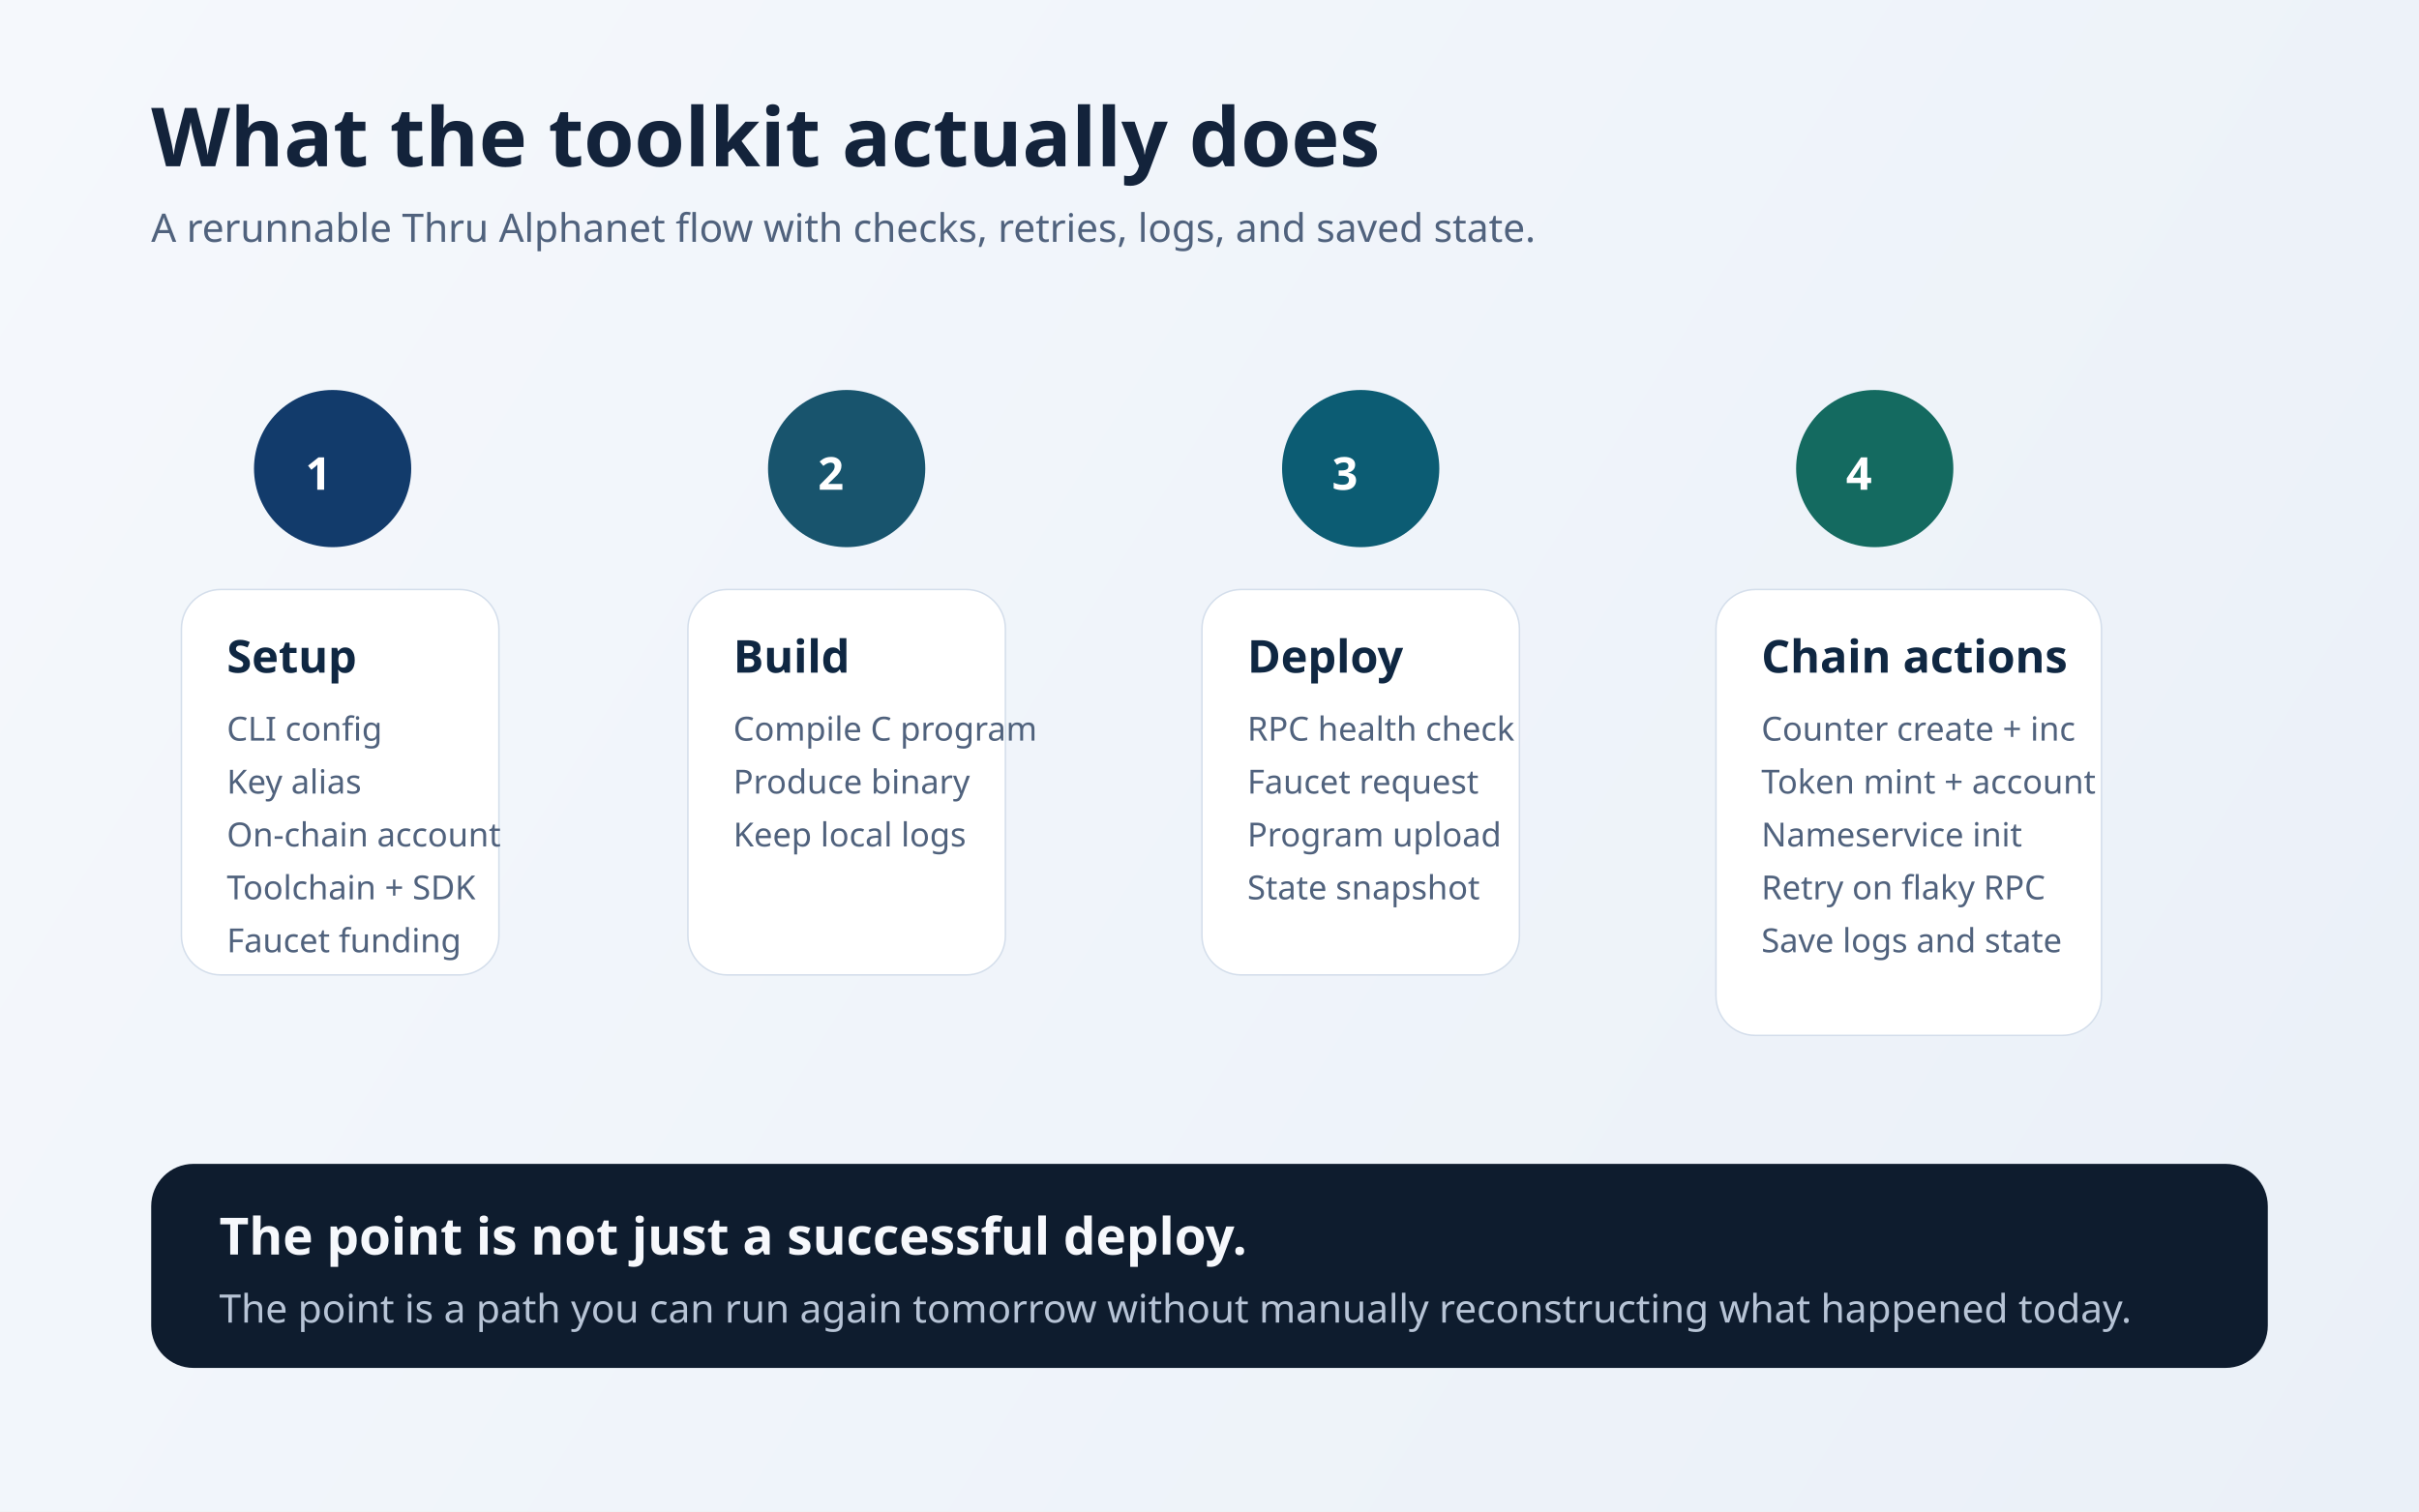
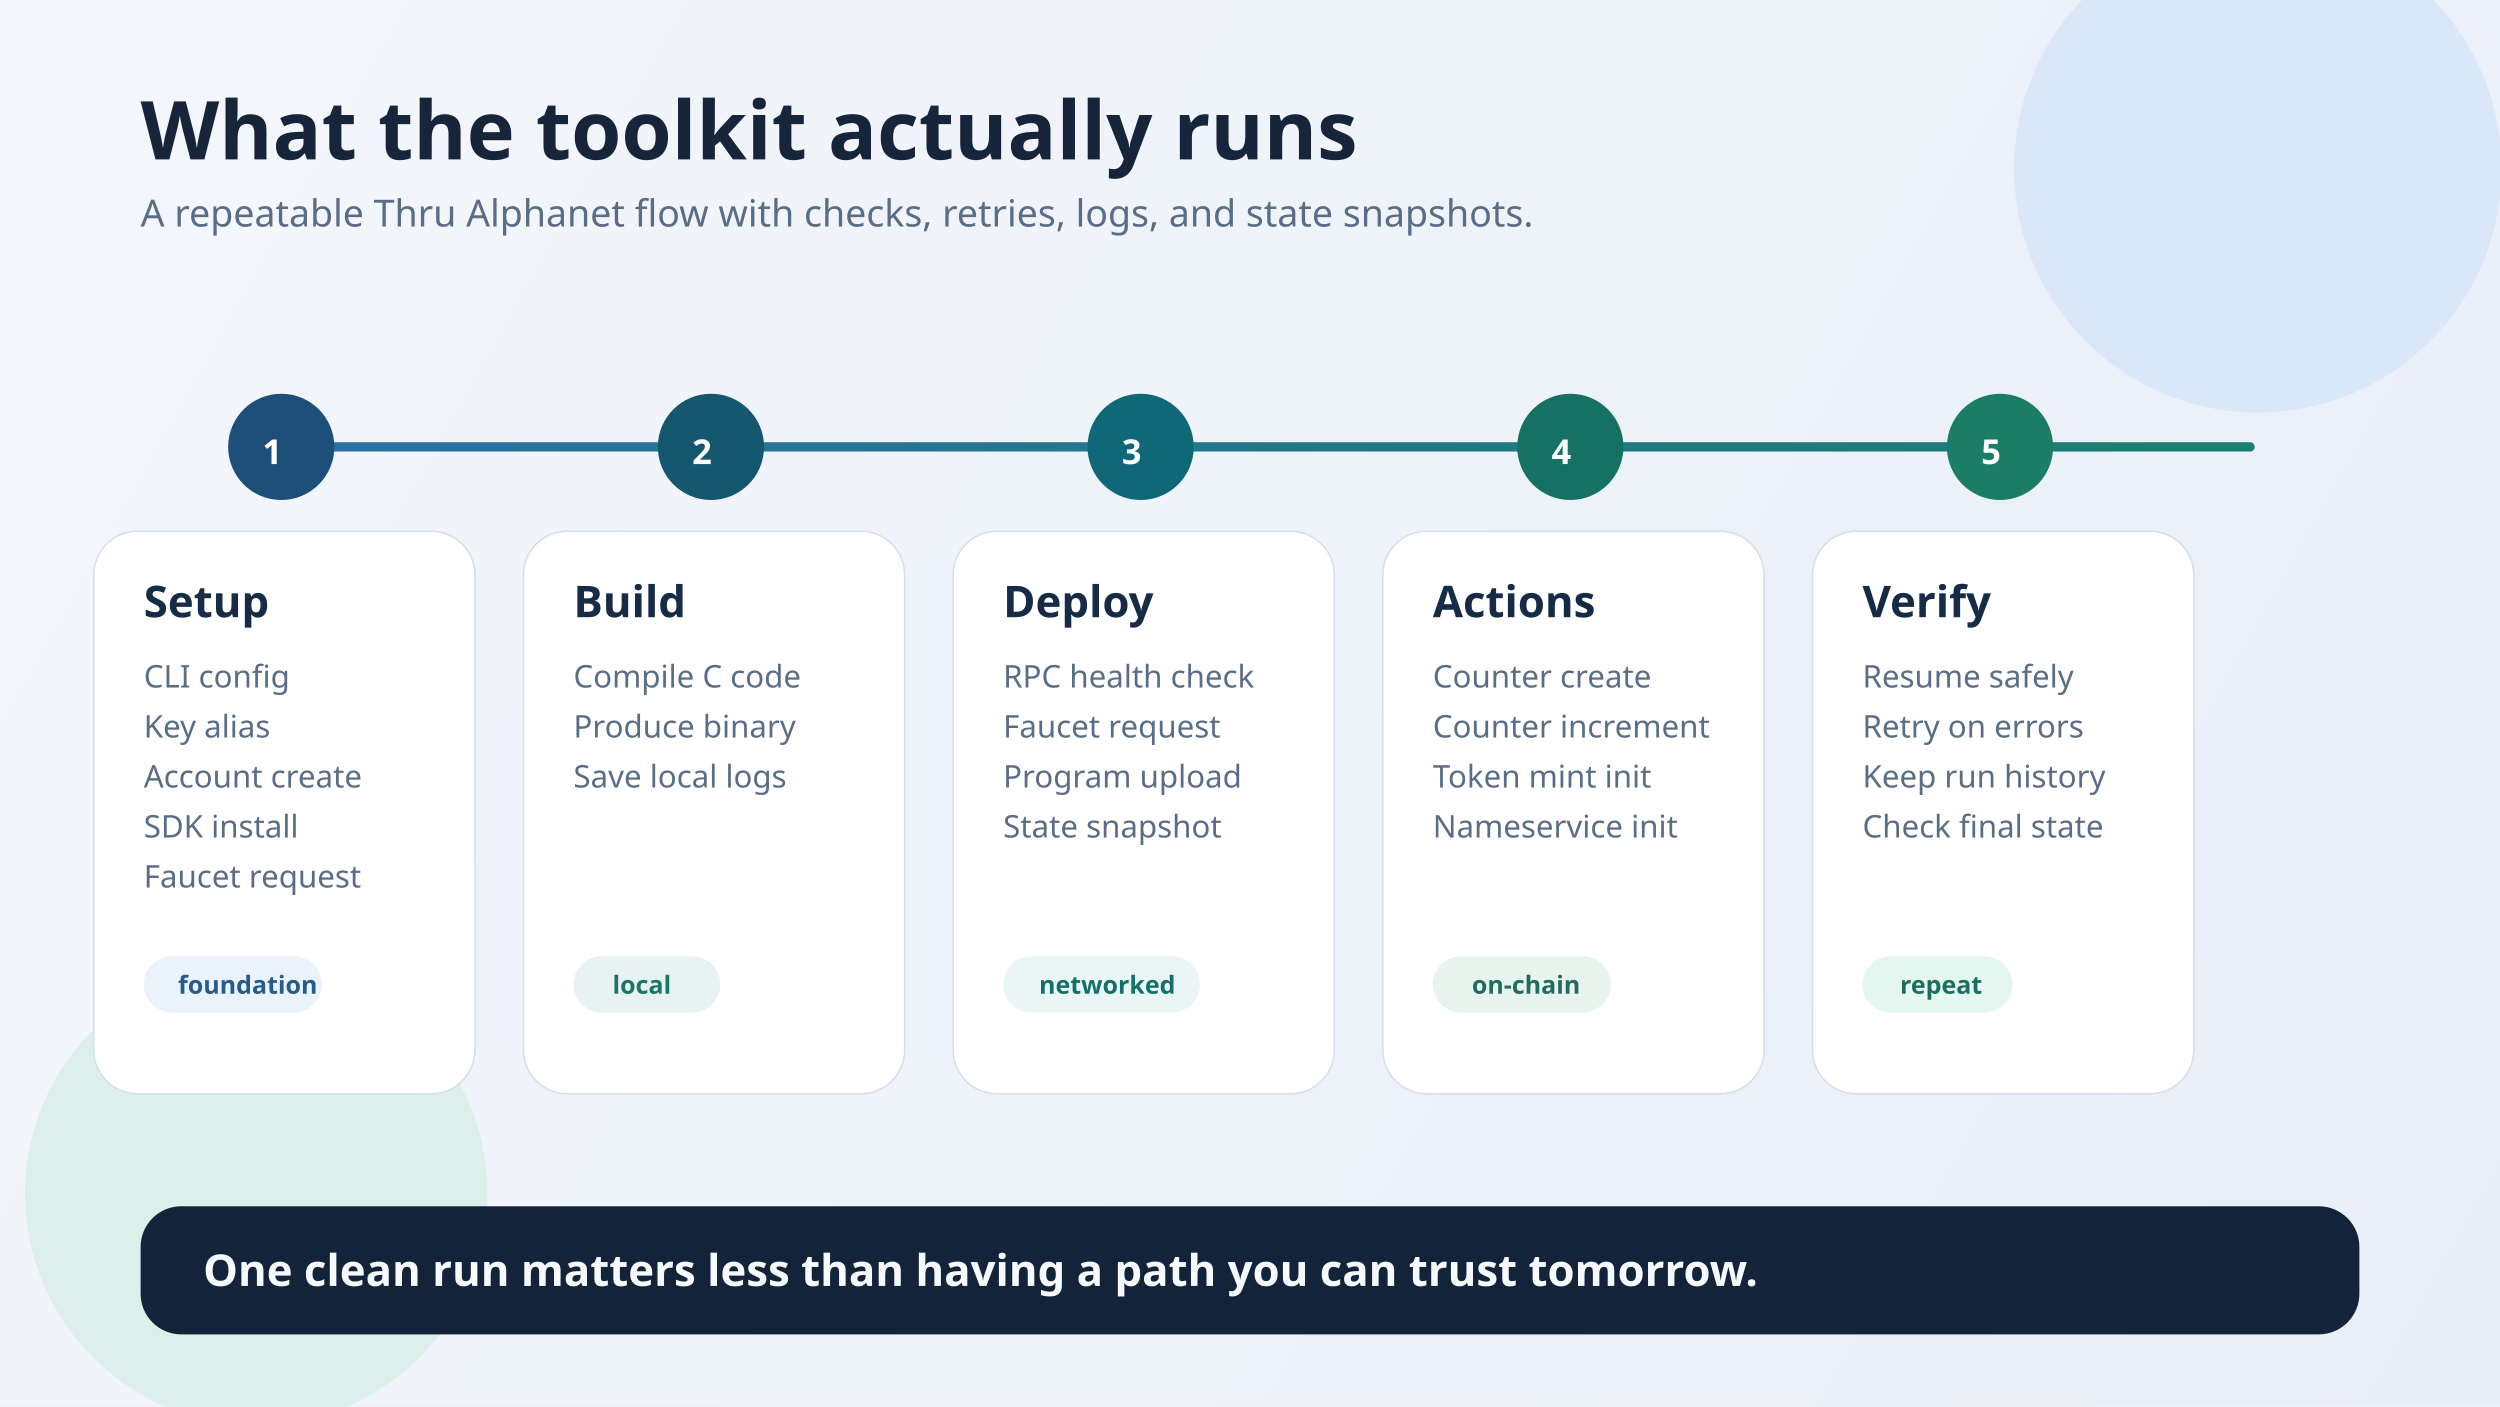
- <svg xmlns="http://www.w3.org/2000/svg" width="1600" height="1000" viewBox="0 0 1600 1000" fill="none">
+ <svg xmlns="http://www.w3.org/2000/svg" width="1600" height="900" viewBox="0 0 1600 900" fill="none">
  <defs>
-     <linearGradient id="bg" x1="0" y1="0" x2="1600" y2="1000" gradientUnits="userSpaceOnUse">
-       <stop stop-color="#F5F8FC" />
-       <stop offset="1" stop-color="#EAF0F8" />
+     <linearGradient id="bg" x1="0" y1="0" x2="1600" y2="900" gradientUnits="userSpaceOnUse">
+       <stop stop-color="#F4F7FB" />
+       <stop offset="1" stop-color="#E8EEF8" />
    </linearGradient>
-     <linearGradient id="ink" x1="0" y1="0" x2="1" y2="1">
-       <stop stop-color="#1D4ED8" />
-       <stop offset="1" stop-color="#0F766E" />
+     <linearGradient id="line" x1="120" y1="314" x2="1480" y2="314" gradientUnits="userSpaceOnUse">
+       <stop stop-color="#2C70A5" />
+       <stop offset="1" stop-color="#18806E" />
    </linearGradient>
  </defs>
-   <rect width="1600" height="1000" fill="url(#bg)" />
-   <text x="100" y="110" fill="#13233B" font-family="Avenir Next, Segoe UI, sans-serif" font-size="54" font-weight="700">What the toolkit actually does</text>
-   <text x="100" y="160" fill="#50627D" font-family="Avenir Next, Segoe UI, sans-serif" font-size="26">A rerunnable Thru Alphanet flow with checks, retries, logs, and saved state.</text>
-   <line x1="170" y1="310" x2="1430" y2="310" stroke="url(#ink)" stroke-width="8" stroke-linecap="round" />
+   <rect width="1600" height="900" fill="url(#bg)" />
+   <circle cx="1445" cy="108" r="156" fill="#D9E7F8" />
+   <circle cx="164" cy="764" r="148" fill="#DCEFEA" />
+   <text x="90" y="102" fill="#16253A" font-family="Avenir Next, Segoe UI, sans-serif" font-size="52" font-weight="700">What the toolkit actually runs</text>
+   <text x="90" y="145" fill="#5A6D86" font-family="Avenir Next, Segoe UI, sans-serif" font-size="24">
+     A repeatable Thru Alphanet flow with checks, retries, logs, and state snapshots.
+   </text>
+   <line x1="160" y1="286" x2="1440" y2="286" stroke="url(#line)" stroke-width="6" stroke-linecap="round" />
  <g>
-     <circle cx="220" cy="310" r="52" fill="#123B6B" />
-     <text x="202" y="324" fill="white" font-family="Avenir Next, Segoe UI, sans-serif" font-size="30" font-weight="700">1</text>
-     <rect x="120" y="390" width="210" height="255" rx="26" fill="white" stroke="#D4DEEB" />
-     <text x="150" y="445" fill="#0F2742" font-family="Avenir Next, Segoe UI, sans-serif" font-size="30" font-weight="700">Setup</text>
-     <text x="150" y="490" fill="#50627D" font-family="Avenir Next, Segoe UI, sans-serif" font-size="22">CLI config</text>
-     <text x="150" y="525" fill="#50627D" font-family="Avenir Next, Segoe UI, sans-serif" font-size="22">Key alias</text>
-     <text x="150" y="560" fill="#50627D" font-family="Avenir Next, Segoe UI, sans-serif" font-size="22">On-chain account</text>
-     <text x="150" y="595" fill="#50627D" font-family="Avenir Next, Segoe UI, sans-serif" font-size="22">Toolchain + SDK</text>
-     <text x="150" y="630" fill="#50627D" font-family="Avenir Next, Segoe UI, sans-serif" font-size="22">Faucet funding</text>
+     <circle cx="180" cy="286" r="34" fill="#1E4F7A" />
+     <text x="168" y="297" fill="#FFFFFF" font-family="Avenir Next, Segoe UI, sans-serif" font-size="22" font-weight="700">1</text>
+     <rect x="60" y="340" width="244" height="360" rx="28" fill="#FFFFFF" stroke="#D5DEEA" />
+     <text x="92" y="395" fill="#152B46" font-family="Avenir Next, Segoe UI, sans-serif" font-size="28" font-weight="700">Setup</text>
+     <text x="92" y="440" fill="#5A6D86" font-family="Avenir Next, Segoe UI, sans-serif" font-size="20">CLI config</text>
+     <text x="92" y="472" fill="#5A6D86" font-family="Avenir Next, Segoe UI, sans-serif" font-size="20">Key alias</text>
+     <text x="92" y="504" fill="#5A6D86" font-family="Avenir Next, Segoe UI, sans-serif" font-size="20">Account create</text>
+     <text x="92" y="536" fill="#5A6D86" font-family="Avenir Next, Segoe UI, sans-serif" font-size="20">SDK install</text>
+     <text x="92" y="568" fill="#5A6D86" font-family="Avenir Next, Segoe UI, sans-serif" font-size="20">Faucet request</text>
+     <rect x="92" y="612" width="114" height="36" rx="18" fill="#EAF2FB" />
+     <text x="114" y="636" fill="#275C89" font-family="Avenir Next, Segoe UI, sans-serif" font-size="16" font-weight="600">foundation</text>
  </g>
  <g>
-     <circle cx="560" cy="310" r="52" fill="#18546D" />
-     <text x="541" y="324" fill="white" font-family="Avenir Next, Segoe UI, sans-serif" font-size="30" font-weight="700">2</text>
-     <rect x="455" y="390" width="210" height="255" rx="26" fill="white" stroke="#D4DEEB" />
-     <text x="485" y="445" fill="#0F2742" font-family="Avenir Next, Segoe UI, sans-serif" font-size="30" font-weight="700">Build</text>
-     <text x="485" y="490" fill="#50627D" font-family="Avenir Next, Segoe UI, sans-serif" font-size="22">Compile C program</text>
-     <text x="485" y="525" fill="#50627D" font-family="Avenir Next, Segoe UI, sans-serif" font-size="22">Produce binary</text>
-     <text x="485" y="560" fill="#50627D" font-family="Avenir Next, Segoe UI, sans-serif" font-size="22">Keep local logs</text>
+     <circle cx="455" cy="286" r="34" fill="#165770" />
+     <text x="443" y="297" fill="#FFFFFF" font-family="Avenir Next, Segoe UI, sans-serif" font-size="22" font-weight="700">2</text>
+     <rect x="335" y="340" width="244" height="360" rx="28" fill="#FFFFFF" stroke="#D5DEEA" />
+     <text x="367" y="395" fill="#152B46" font-family="Avenir Next, Segoe UI, sans-serif" font-size="28" font-weight="700">Build</text>
+     <text x="367" y="440" fill="#5A6D86" font-family="Avenir Next, Segoe UI, sans-serif" font-size="20">Compile C code</text>
+     <text x="367" y="472" fill="#5A6D86" font-family="Avenir Next, Segoe UI, sans-serif" font-size="20">Produce binary</text>
+     <text x="367" y="504" fill="#5A6D86" font-family="Avenir Next, Segoe UI, sans-serif" font-size="20">Save local logs</text>
+     <rect x="367" y="612" width="94" height="36" rx="18" fill="#E7F3F1" />
+     <text x="392" y="636" fill="#1D7568" font-family="Avenir Next, Segoe UI, sans-serif" font-size="16" font-weight="600">local</text>
  </g>
  <g>
-     <circle cx="900" cy="310" r="52" fill="#0C5C73" />
-     <text x="881" y="324" fill="white" font-family="Avenir Next, Segoe UI, sans-serif" font-size="30" font-weight="700">3</text>
-     <rect x="795" y="390" width="210" height="255" rx="26" fill="white" stroke="#D4DEEB" />
-     <text x="825" y="445" fill="#0F2742" font-family="Avenir Next, Segoe UI, sans-serif" font-size="30" font-weight="700">Deploy</text>
-     <text x="825" y="490" fill="#50627D" font-family="Avenir Next, Segoe UI, sans-serif" font-size="22">RPC health check</text>
-     <text x="825" y="525" fill="#50627D" font-family="Avenir Next, Segoe UI, sans-serif" font-size="22">Faucet request</text>
-     <text x="825" y="560" fill="#50627D" font-family="Avenir Next, Segoe UI, sans-serif" font-size="22">Program upload</text>
-     <text x="825" y="595" fill="#50627D" font-family="Avenir Next, Segoe UI, sans-serif" font-size="22">State snapshot</text>
+     <circle cx="730" cy="286" r="34" fill="#0F6778" />
+     <text x="718" y="297" fill="#FFFFFF" font-family="Avenir Next, Segoe UI, sans-serif" font-size="22" font-weight="700">3</text>
+     <rect x="610" y="340" width="244" height="360" rx="28" fill="#FFFFFF" stroke="#D5DEEA" />
+     <text x="642" y="395" fill="#152B46" font-family="Avenir Next, Segoe UI, sans-serif" font-size="28" font-weight="700">Deploy</text>
+     <text x="642" y="440" fill="#5A6D86" font-family="Avenir Next, Segoe UI, sans-serif" font-size="20">RPC health check</text>
+     <text x="642" y="472" fill="#5A6D86" font-family="Avenir Next, Segoe UI, sans-serif" font-size="20">Faucet request</text>
+     <text x="642" y="504" fill="#5A6D86" font-family="Avenir Next, Segoe UI, sans-serif" font-size="20">Program upload</text>
+     <text x="642" y="536" fill="#5A6D86" font-family="Avenir Next, Segoe UI, sans-serif" font-size="20">State snapshot</text>
+     <rect x="642" y="612" width="126" height="36" rx="18" fill="#E9F6F5" />
+     <text x="665" y="636" fill="#16706A" font-family="Avenir Next, Segoe UI, sans-serif" font-size="16" font-weight="600">networked</text>
  </g>
  <g>
-     <circle cx="1240" cy="310" r="52" fill="#146A60" />
-     <text x="1221" y="324" fill="white" font-family="Avenir Next, Segoe UI, sans-serif" font-size="30" font-weight="700">4</text>
-     <rect x="1135" y="390" width="255" height="295" rx="26" fill="white" stroke="#D4DEEB" />
-     <text x="1165" y="445" fill="#0F2742" font-family="Avenir Next, Segoe UI, sans-serif" font-size="30" font-weight="700">Chain actions</text>
-     <text x="1165" y="490" fill="#50627D" font-family="Avenir Next, Segoe UI, sans-serif" font-size="22">Counter create + inc</text>
-     <text x="1165" y="525" fill="#50627D" font-family="Avenir Next, Segoe UI, sans-serif" font-size="22">Token mint + account</text>
-     <text x="1165" y="560" fill="#50627D" font-family="Avenir Next, Segoe UI, sans-serif" font-size="22">Nameservice init</text>
-     <text x="1165" y="595" fill="#50627D" font-family="Avenir Next, Segoe UI, sans-serif" font-size="22">Retry on flaky RPC</text>
-     <text x="1165" y="630" fill="#50627D" font-family="Avenir Next, Segoe UI, sans-serif" font-size="22">Save logs and state</text>
+     <circle cx="1005" cy="286" r="34" fill="#157164" />
+     <text x="993" y="297" fill="#FFFFFF" font-family="Avenir Next, Segoe UI, sans-serif" font-size="22" font-weight="700">4</text>
+     <rect x="885" y="340" width="244" height="360" rx="28" fill="#FFFFFF" stroke="#D5DEEA" />
+     <text x="917" y="395" fill="#152B46" font-family="Avenir Next, Segoe UI, sans-serif" font-size="28" font-weight="700">Actions</text>
+     <text x="917" y="440" fill="#5A6D86" font-family="Avenir Next, Segoe UI, sans-serif" font-size="20">Counter create</text>
+     <text x="917" y="472" fill="#5A6D86" font-family="Avenir Next, Segoe UI, sans-serif" font-size="20">Counter increment</text>
+     <text x="917" y="504" fill="#5A6D86" font-family="Avenir Next, Segoe UI, sans-serif" font-size="20">Token mint init</text>
+     <text x="917" y="536" fill="#5A6D86" font-family="Avenir Next, Segoe UI, sans-serif" font-size="20">Nameservice init</text>
+     <rect x="917" y="612" width="114" height="36" rx="18" fill="#E7F4EE" />
+     <text x="942" y="636" fill="#216C5F" font-family="Avenir Next, Segoe UI, sans-serif" font-size="16" font-weight="600">on-chain</text>
  </g>
-   <rect x="100" y="770" width="1400" height="135" rx="28" fill="#0E1C2E" />
-   <text x="145" y="830" fill="#F6F8FC" font-family="Avenir Next, Segoe UI, sans-serif" font-size="34" font-weight="700">
-     The point is not just a successful deploy.
-   </text>
-   <text x="145" y="875" fill="#B7C4D6" font-family="Avenir Next, Segoe UI, sans-serif" font-size="26">
-     The point is a path you can run again tomorrow without manually reconstructing what happened today.
+   <g>
+     <circle cx="1280" cy="286" r="34" fill="#1A7D66" />
+     <text x="1268" y="297" fill="#FFFFFF" font-family="Avenir Next, Segoe UI, sans-serif" font-size="22" font-weight="700">5</text>
+     <rect x="1160" y="340" width="244" height="360" rx="28" fill="#FFFFFF" stroke="#D5DEEA" />
+     <text x="1192" y="395" fill="#152B46" font-family="Avenir Next, Segoe UI, sans-serif" font-size="28" font-weight="700">Verify</text>
+     <text x="1192" y="440" fill="#5A6D86" font-family="Avenir Next, Segoe UI, sans-serif" font-size="20">Resume safely</text>
+     <text x="1192" y="472" fill="#5A6D86" font-family="Avenir Next, Segoe UI, sans-serif" font-size="20">Retry on errors</text>
+     <text x="1192" y="504" fill="#5A6D86" font-family="Avenir Next, Segoe UI, sans-serif" font-size="20">Keep run history</text>
+     <text x="1192" y="536" fill="#5A6D86" font-family="Avenir Next, Segoe UI, sans-serif" font-size="20">Check final state</text>
+     <rect x="1192" y="612" width="96" height="36" rx="18" fill="#E5F5EF" />
+     <text x="1216" y="636" fill="#1B6F61" font-family="Avenir Next, Segoe UI, sans-serif" font-size="16" font-weight="600">repeat</text>
+   </g>
+   <rect x="90" y="772" width="1420" height="82" rx="26" fill="#13233A" />
+   <text x="130" y="823" fill="#F7FAFD" font-family="Avenir Next, Segoe UI, sans-serif" font-size="28" font-weight="700">
+     One clean run matters less than having a path you can trust tomorrow.
  </text>
</svg>
